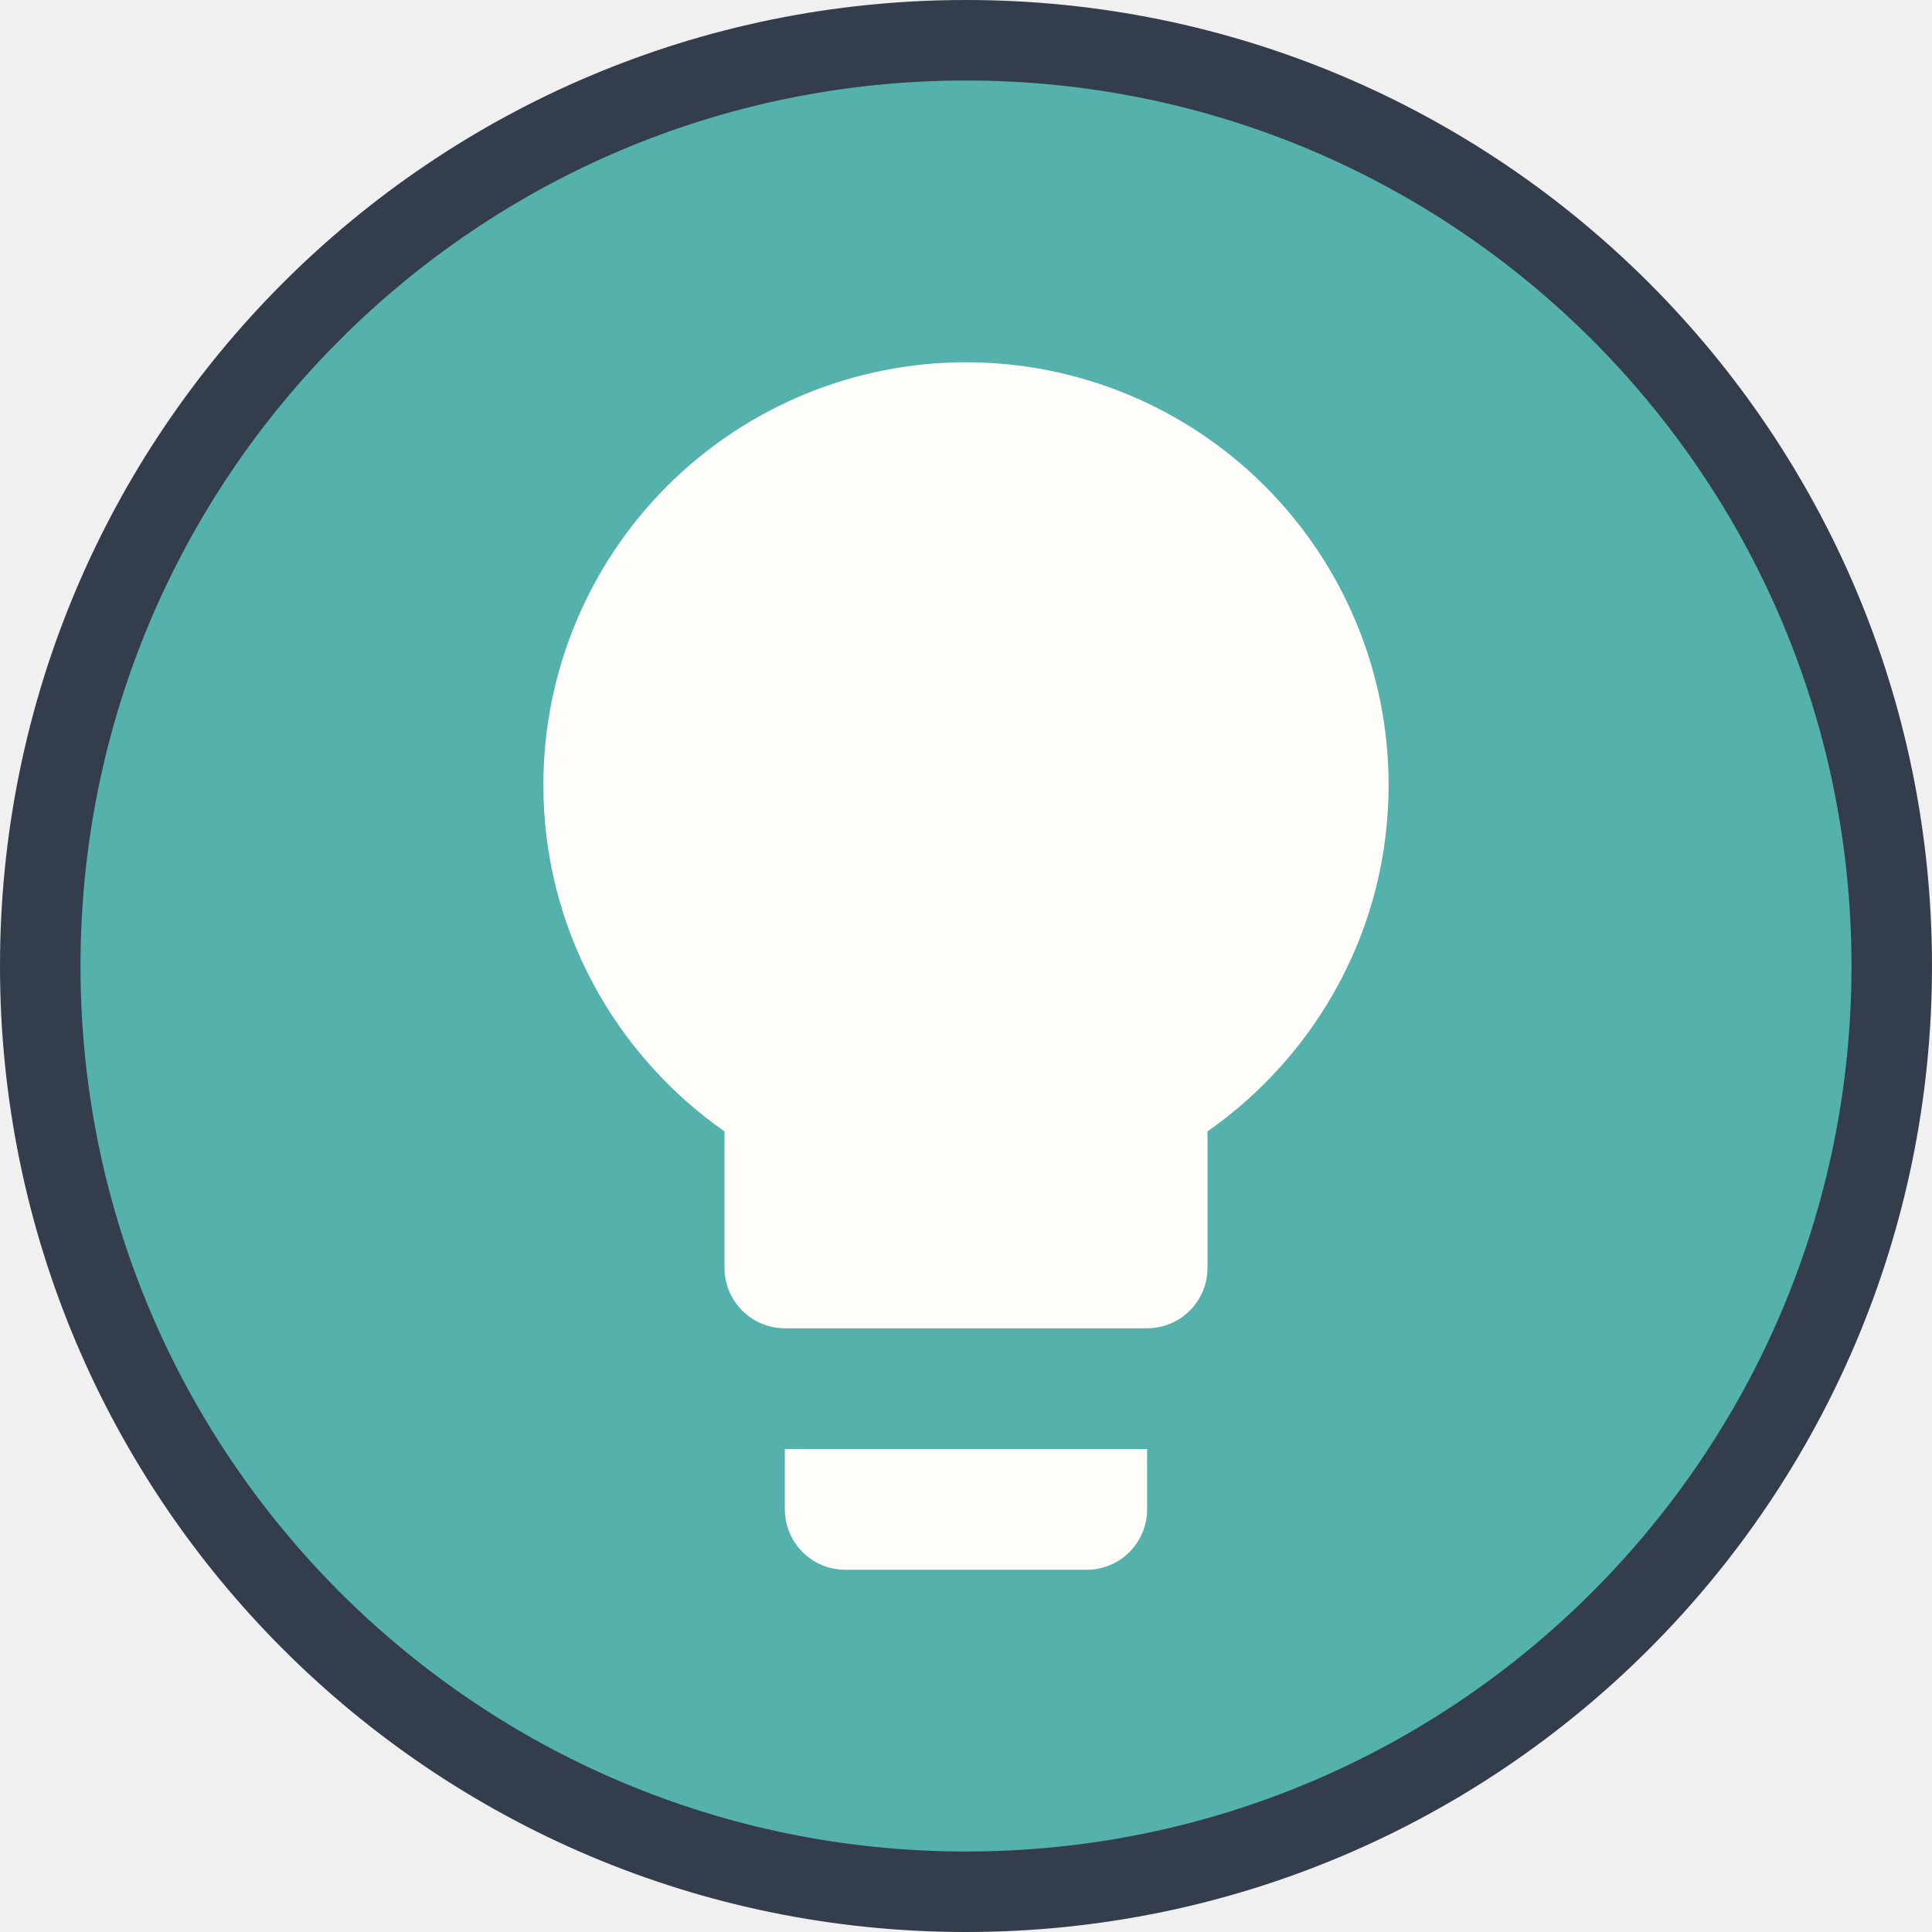
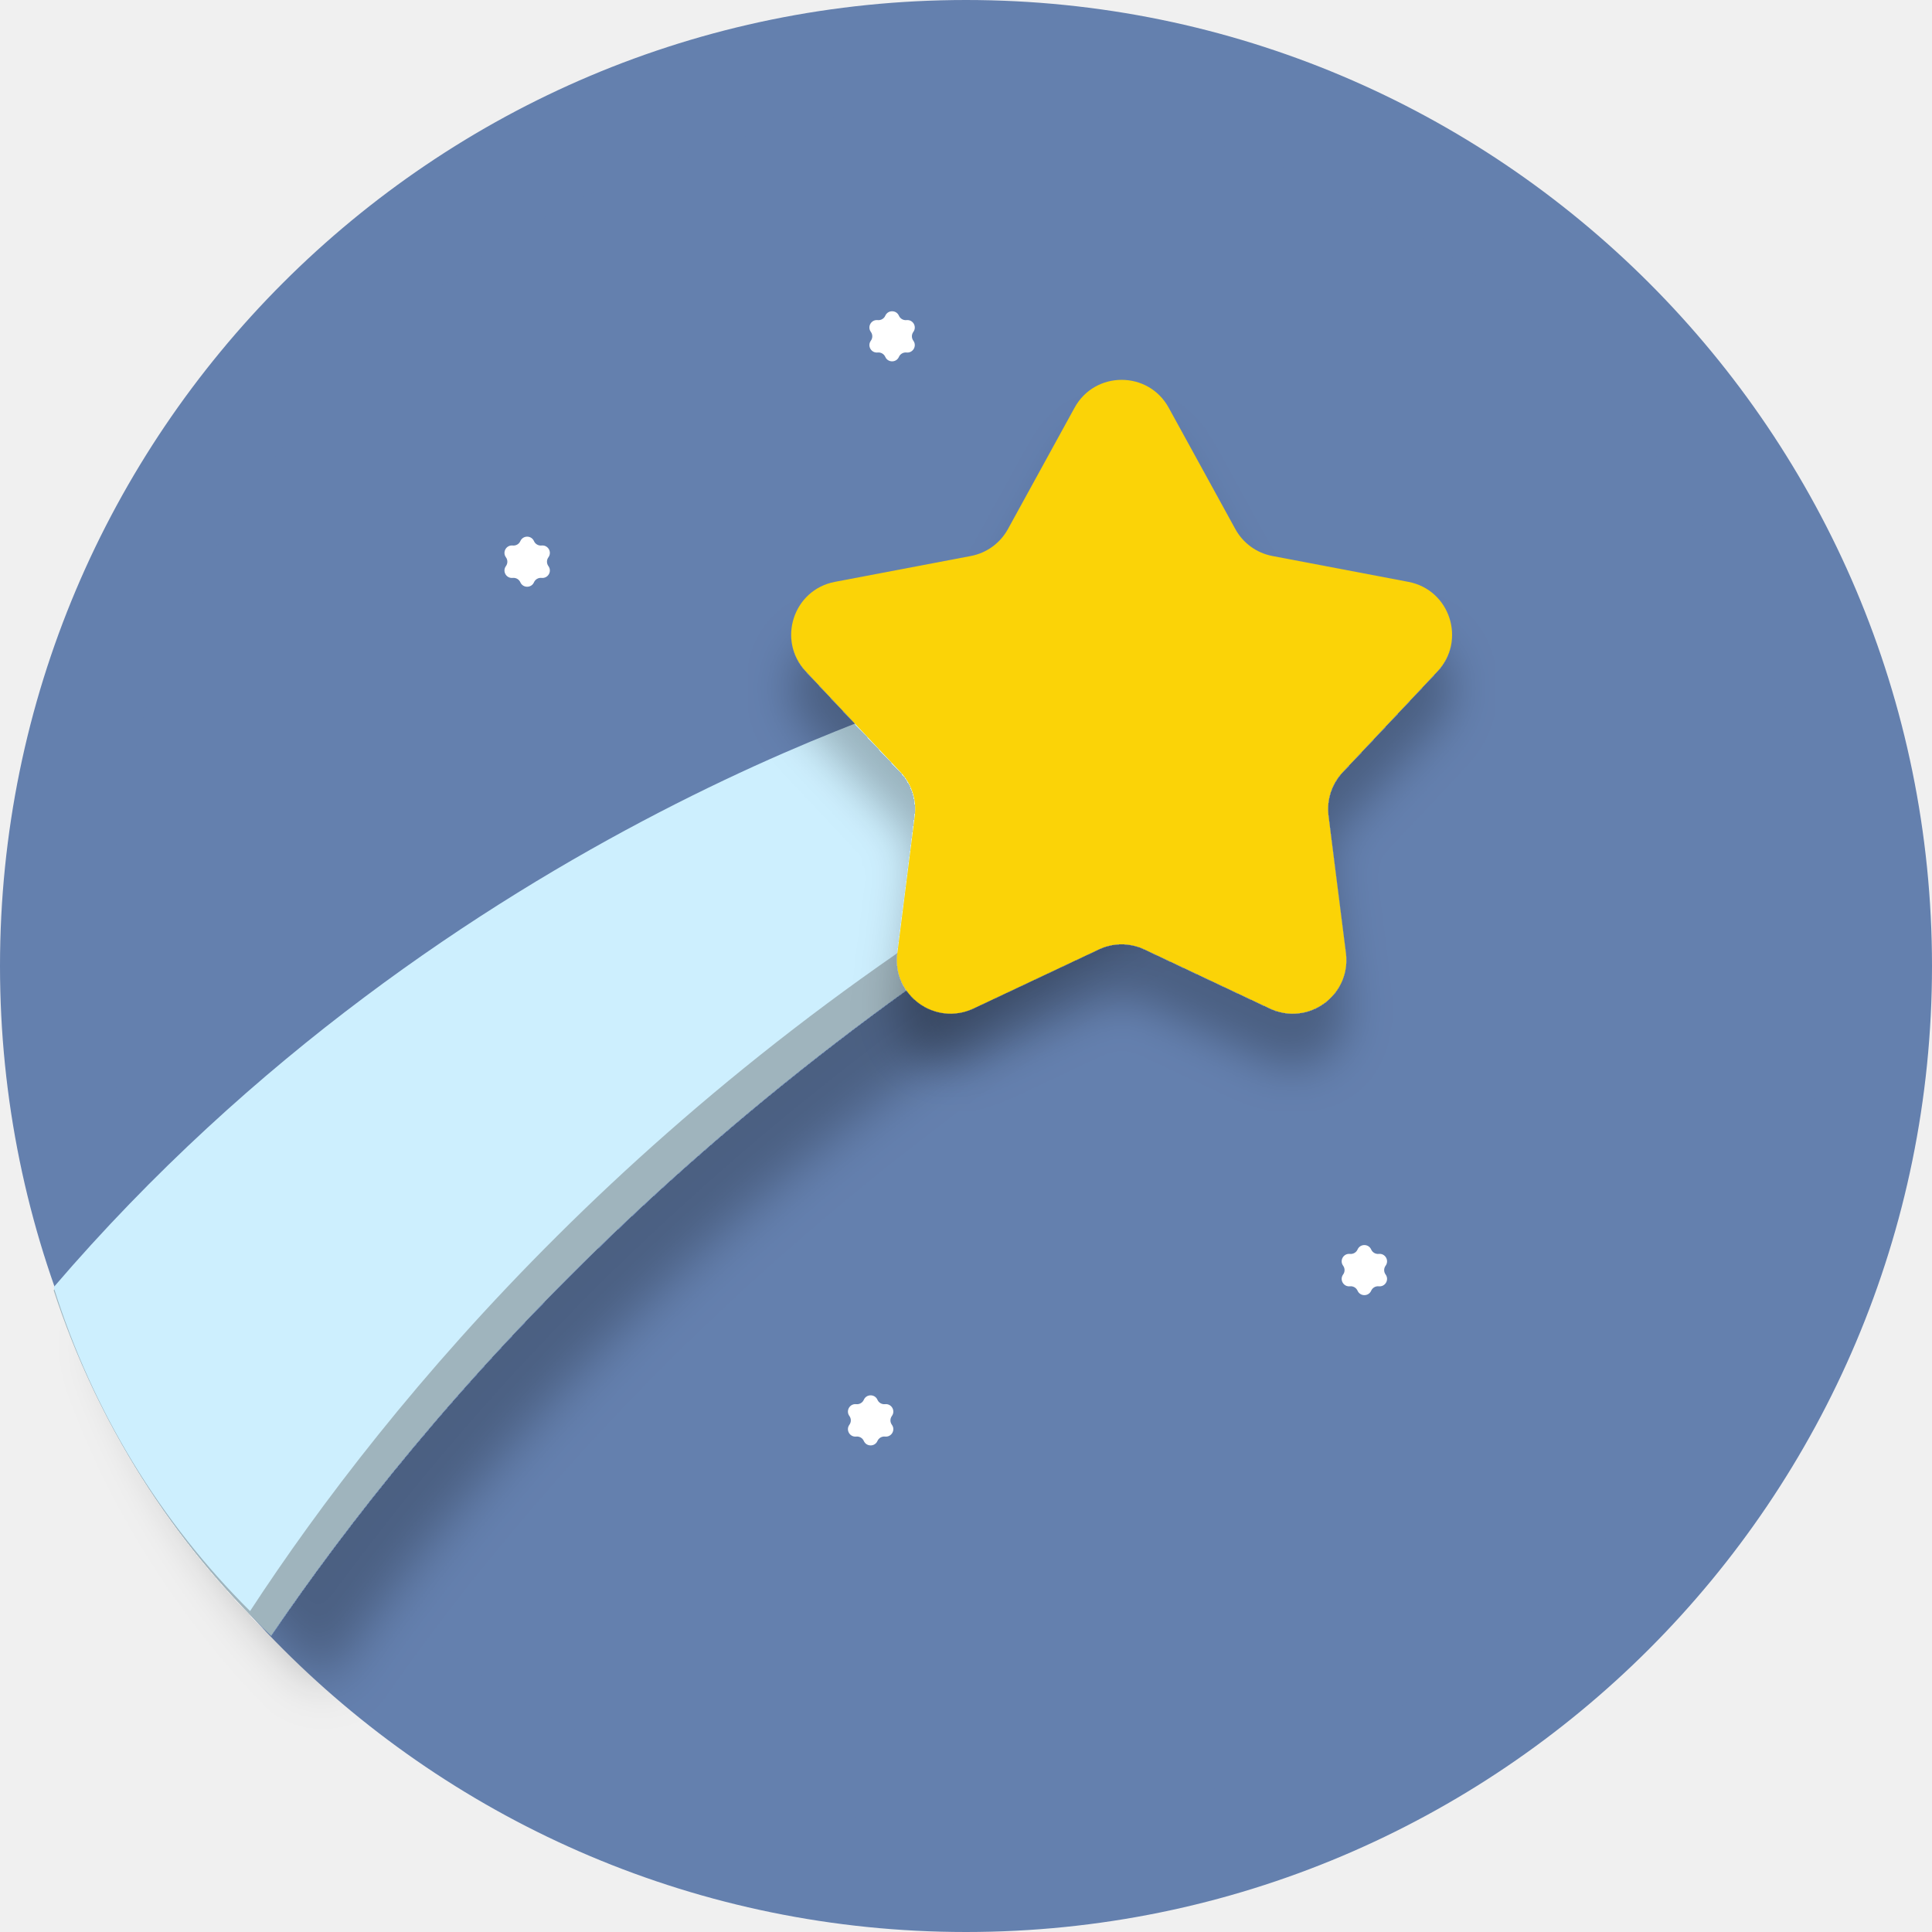
- <svg xmlns="http://www.w3.org/2000/svg" width="360" height="360" viewBox="0 0 360 360" fill="none">
-   <path d="M352.498 180C352.498 275.269 275.268 352.5 179.999 352.5C84.73 352.5 7.499 275.269 7.499 180C7.499 84.731 84.73 7.5 179.999 7.5C275.268 7.5 352.498 84.731 352.498 180Z" fill="#54B1AC" stroke="#343D4C" stroke-width="15" />
-   <path d="M179.999 67.503C159.113 67.503 139.083 75.8 124.314 90.568C109.546 105.337 101.249 125.367 101.249 146.253C101.249 173.028 114.637 196.54 134.999 210.828V236.253C134.999 239.237 136.184 242.098 138.294 244.208C140.404 246.318 143.265 247.503 146.249 247.503H213.749C216.733 247.503 219.594 246.318 221.704 244.208C223.814 242.098 224.999 239.237 224.999 236.253V210.828C245.362 196.54 258.749 173.028 258.749 146.253C258.749 125.367 250.452 105.337 235.684 90.568C220.915 75.8 200.885 67.503 179.999 67.503ZM146.249 281.253C146.249 284.237 147.434 287.098 149.544 289.208C151.654 291.318 154.515 292.503 157.499 292.503H202.499C205.483 292.503 208.344 291.318 210.454 289.208C212.564 287.098 213.749 284.237 213.749 281.253V270.003H146.249V281.253Z" fill="#FFFDFA" />
+ <svg xmlns="http://www.w3.org/2000/svg" width="180" height="180" viewBox="0 0 180 180" fill="none">
+   <path d="M90 175C136.944 175 175 136.944 175 90C175 43.056 136.944 5 90 5C43.056 5 5 43.056 5 90C5 136.944 43.056 175 90 175Z" fill="#6480AE" stroke="#6480AE" stroke-width="10" />
+   <g filter="url(#filter0_d_333_2)">
+     <path d="M99.207 60.4C99.207 60.4 46.022 74.1 5 120.215C9.032 132.6 16.072 143.619 25.259 152.4C39.541 131.357 66.569 99.832 111.95 74.943L99.207 60.4Z" fill="#9FB4BD" />
+   </g>
+   <path d="M90.09 63.85C90.09 63.85 42.052 76.693 5 119.926C8.642 131.537 15 141.868 23.298 150.1C36.198 130.372 60.611 100.818 101.6 77.484L90.09 63.85Z" fill="#CDEFFE" />
+   <path d="M126.48 116.414C126.723 115.862 127.506 115.862 127.75 116.414C127.872 116.691 128.159 116.856 128.459 116.824C129.059 116.758 129.45 117.436 129.094 117.923C128.915 118.167 128.915 118.499 129.094 118.742C129.45 119.229 129.059 119.907 128.459 119.842C128.159 119.809 127.872 119.975 127.75 120.252C127.506 120.803 126.723 120.803 126.48 120.252C126.358 119.975 126.071 119.809 125.77 119.842C125.171 119.907 124.78 119.229 125.136 118.742C125.314 118.499 125.314 118.167 125.136 117.923C124.78 117.436 125.171 116.758 125.77 116.824C126.071 116.856 126.358 116.691 126.48 116.414Z" fill="white" />
+   <path d="M80.48 130.414C80.724 129.862 81.506 129.862 81.75 130.414C81.871 130.691 82.159 130.856 82.459 130.824C83.059 130.758 83.45 131.436 83.094 131.923C82.915 132.167 82.915 132.499 83.094 132.742C83.45 133.229 83.059 133.907 82.459 133.842C82.159 133.809 81.871 133.975 81.75 134.252C81.506 134.803 80.724 134.803 80.48 134.252C80.358 133.975 80.071 133.809 79.77 133.842C79.171 133.907 78.779 133.229 79.136 132.742C79.314 132.499 79.314 132.167 79.136 131.923C78.779 131.436 79.171 130.758 79.77 130.824C80.071 130.856 80.358 130.691 80.48 130.414Z" fill="white" />
+   <path d="M82.48 29.414C82.724 28.862 83.506 28.862 83.75 29.414C83.871 29.691 84.159 29.856 84.459 29.824C85.059 29.758 85.45 30.436 85.094 30.923C84.915 31.167 84.915 31.498 85.094 31.742C85.45 32.229 85.059 32.907 84.459 32.842C84.159 32.809 83.871 32.975 83.75 33.252C83.506 33.803 82.724 33.803 82.48 33.252C82.358 32.975 82.071 32.809 81.77 32.842C81.171 32.907 80.779 32.229 81.136 31.742C81.314 31.498 81.314 31.167 81.136 30.923C80.779 30.436 81.171 29.758 81.77 29.824C82.071 29.856 82.358 29.691 82.48 29.414Z" fill="white" />
+   <path d="M48.48 50.414C48.723 49.862 49.506 49.862 49.749 50.414C49.871 50.69 50.159 50.856 50.459 50.824C51.059 50.758 51.45 51.436 51.094 51.923C50.915 52.167 50.915 52.498 51.094 52.742C51.45 53.229 51.059 53.907 50.459 53.842C50.159 53.809 49.871 53.975 49.749 54.252C49.506 54.803 48.723 54.803 48.48 54.252C48.358 53.975 48.071 53.809 47.77 53.842C47.171 53.907 46.779 53.229 47.136 52.742C47.314 52.498 47.314 52.167 47.136 51.923C46.779 51.436 47.171 50.758 47.77 50.824C48.071 50.856 48.358 50.69 48.48 50.414Z" fill="white" />
+   <g filter="url(#filter1_d_333_2)">
+     <path d="M100.117 37.984C102.016 34.525 106.984 34.525 108.883 37.984L115.092 49.294C115.81 50.603 117.075 51.522 118.541 51.8L131.217 54.211C135.093 54.947 136.628 59.673 133.926 62.547L125.088 71.948C124.066 73.035 123.582 74.522 123.77 76.003L125.395 88.803C125.892 92.717 121.872 95.637 118.303 93.955L106.632 88.455C105.282 87.818 103.718 87.818 102.368 88.455L90.697 93.955C87.128 95.637 83.108 92.717 83.605 88.803L85.23 76.003C85.418 74.522 84.934 73.035 83.912 71.948L75.074 62.547C72.372 59.673 73.907 54.947 77.783 54.211L90.459 51.8C91.925 51.522 93.19 50.603 93.908 49.294L100.117 37.984Z" fill="#FBD307" />
+   </g>
+   <defs>
+     <filter id="filter0_d_333_2" x="5" y="60.4" width="116.55" height="101.2" filterUnits="userSpaceOnUse" color-interpolation-filters="sRGB">
+       <feFlood flood-opacity="0" result="BackgroundImageFix" />
+       <feColorMatrix in="SourceAlpha" type="matrix" values="0 0 0 0 0 0 0 0 0 0 0 0 0 0 0 0 0 0 127 0" result="hardAlpha" />
+       <feOffset dx="5" dy="4.6" />
+       <feGaussianBlur stdDeviation="2.3" />
+       <feComposite in2="hardAlpha" operator="out" />
+       <feColorMatrix type="matrix" values="0 0 0 0 0 0 0 0 0 0 0 0 0 0 0 0 0 0 0.25 0" />
+       <feBlend mode="normal" in2="BackgroundImageFix" result="effect1_dropShadow_333_2" />
+       <feBlend mode="normal" in="SourceGraphic" in2="effect1_dropShadow_333_2" result="shape" />
+     </filter>
+     <filter id="filter1_d_333_2" x="69.712" y="35.39" width="69.575" height="68.051" filterUnits="userSpaceOnUse" color-interpolation-filters="sRGB">
+       <feFlood flood-opacity="0" result="BackgroundImageFix" />
+       <feColorMatrix in="SourceAlpha" type="matrix" values="0 0 0 0 0 0 0 0 0 0 0 0 0 0 0 0 0 0 127 0" result="hardAlpha" />
+       <feOffset dy="5" />
+       <feGaussianBlur stdDeviation="2" />
+       <feComposite in2="hardAlpha" operator="out" />
+       <feColorMatrix type="matrix" values="0 0 0 0 0 0 0 0 0 0 0 0 0 0 0 0 0 0 0.25 0" />
+       <feBlend mode="normal" in2="BackgroundImageFix" result="effect1_dropShadow_333_2" />
+       <feBlend mode="normal" in="SourceGraphic" in2="effect1_dropShadow_333_2" result="shape" />
+     </filter>
+   </defs>
</svg>
